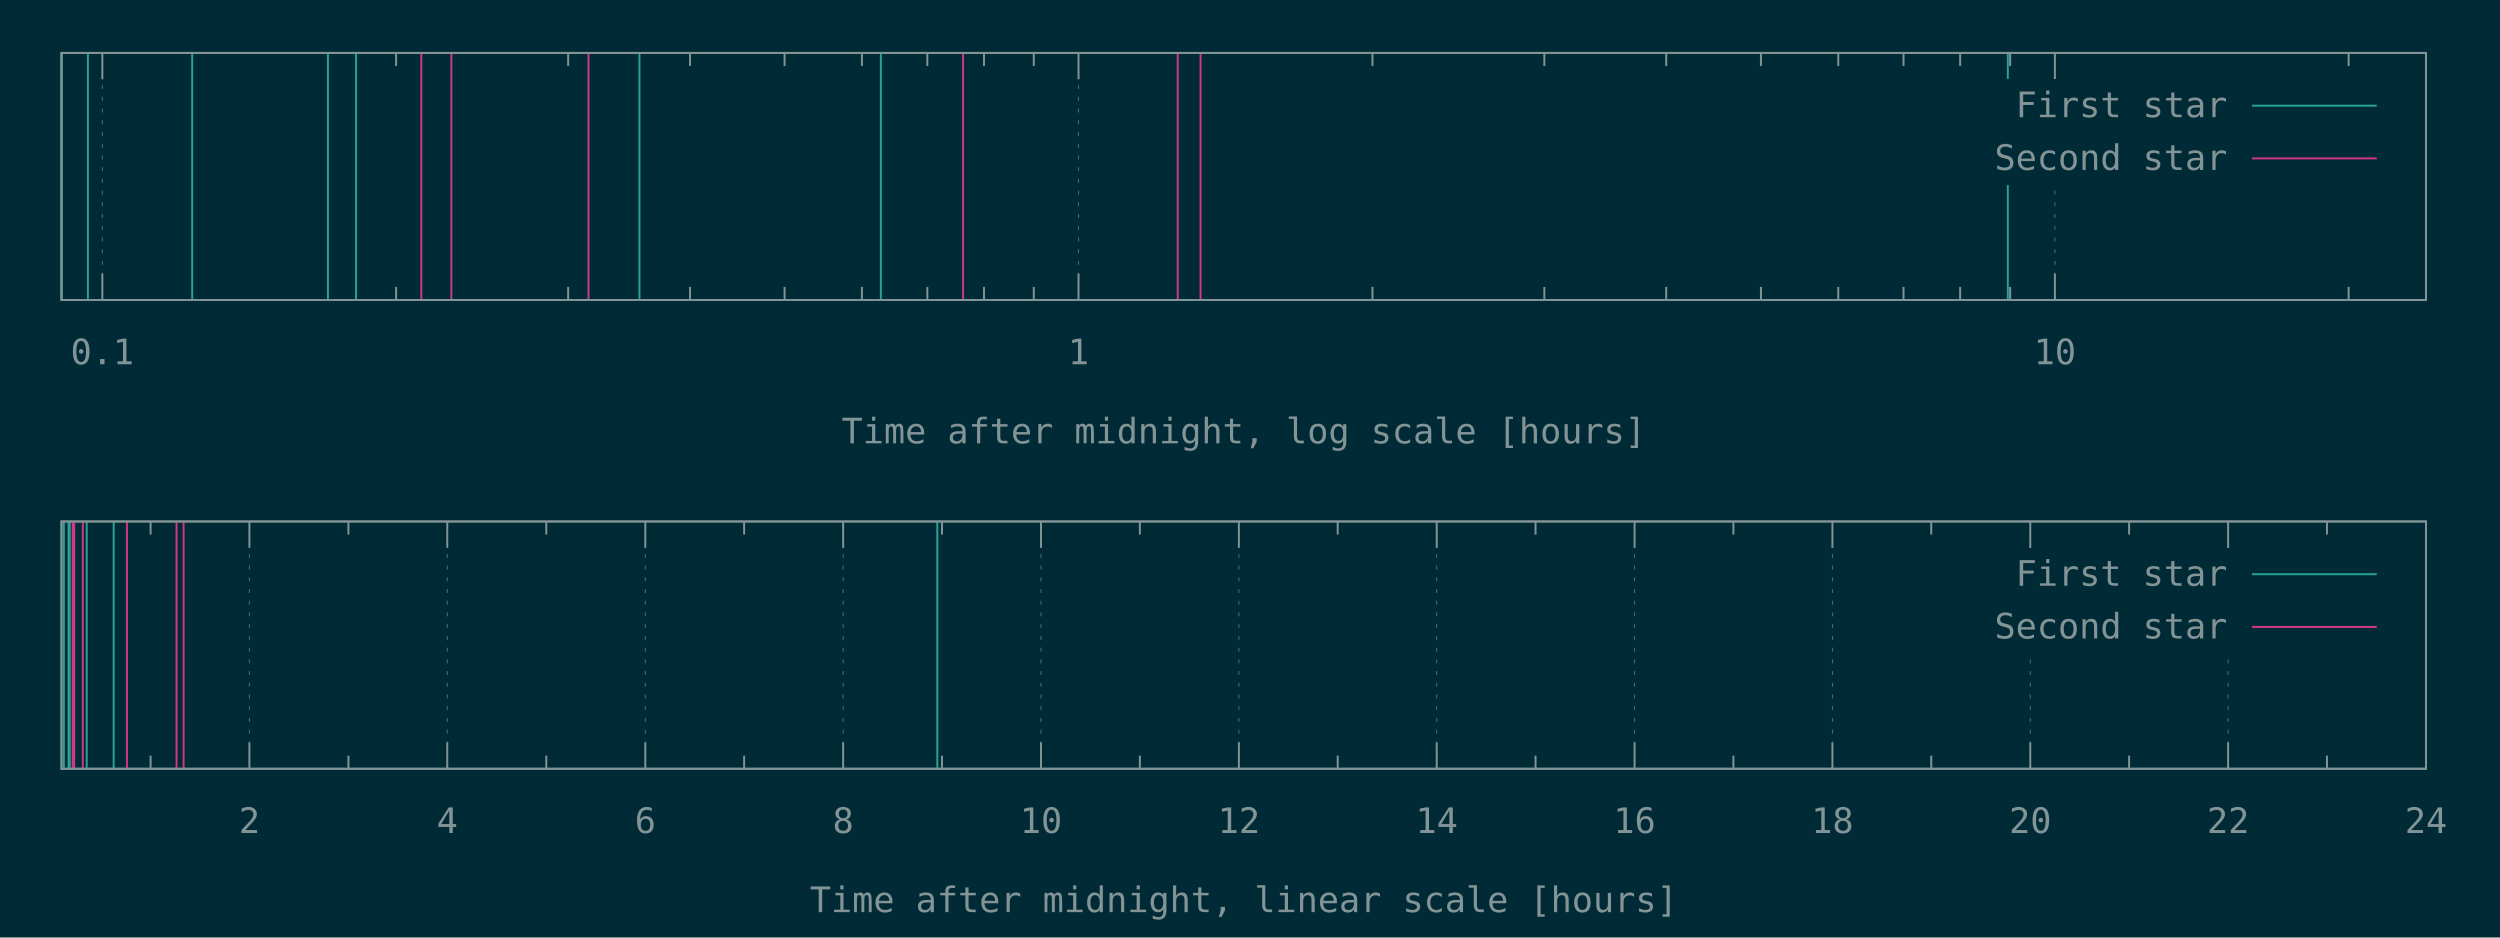
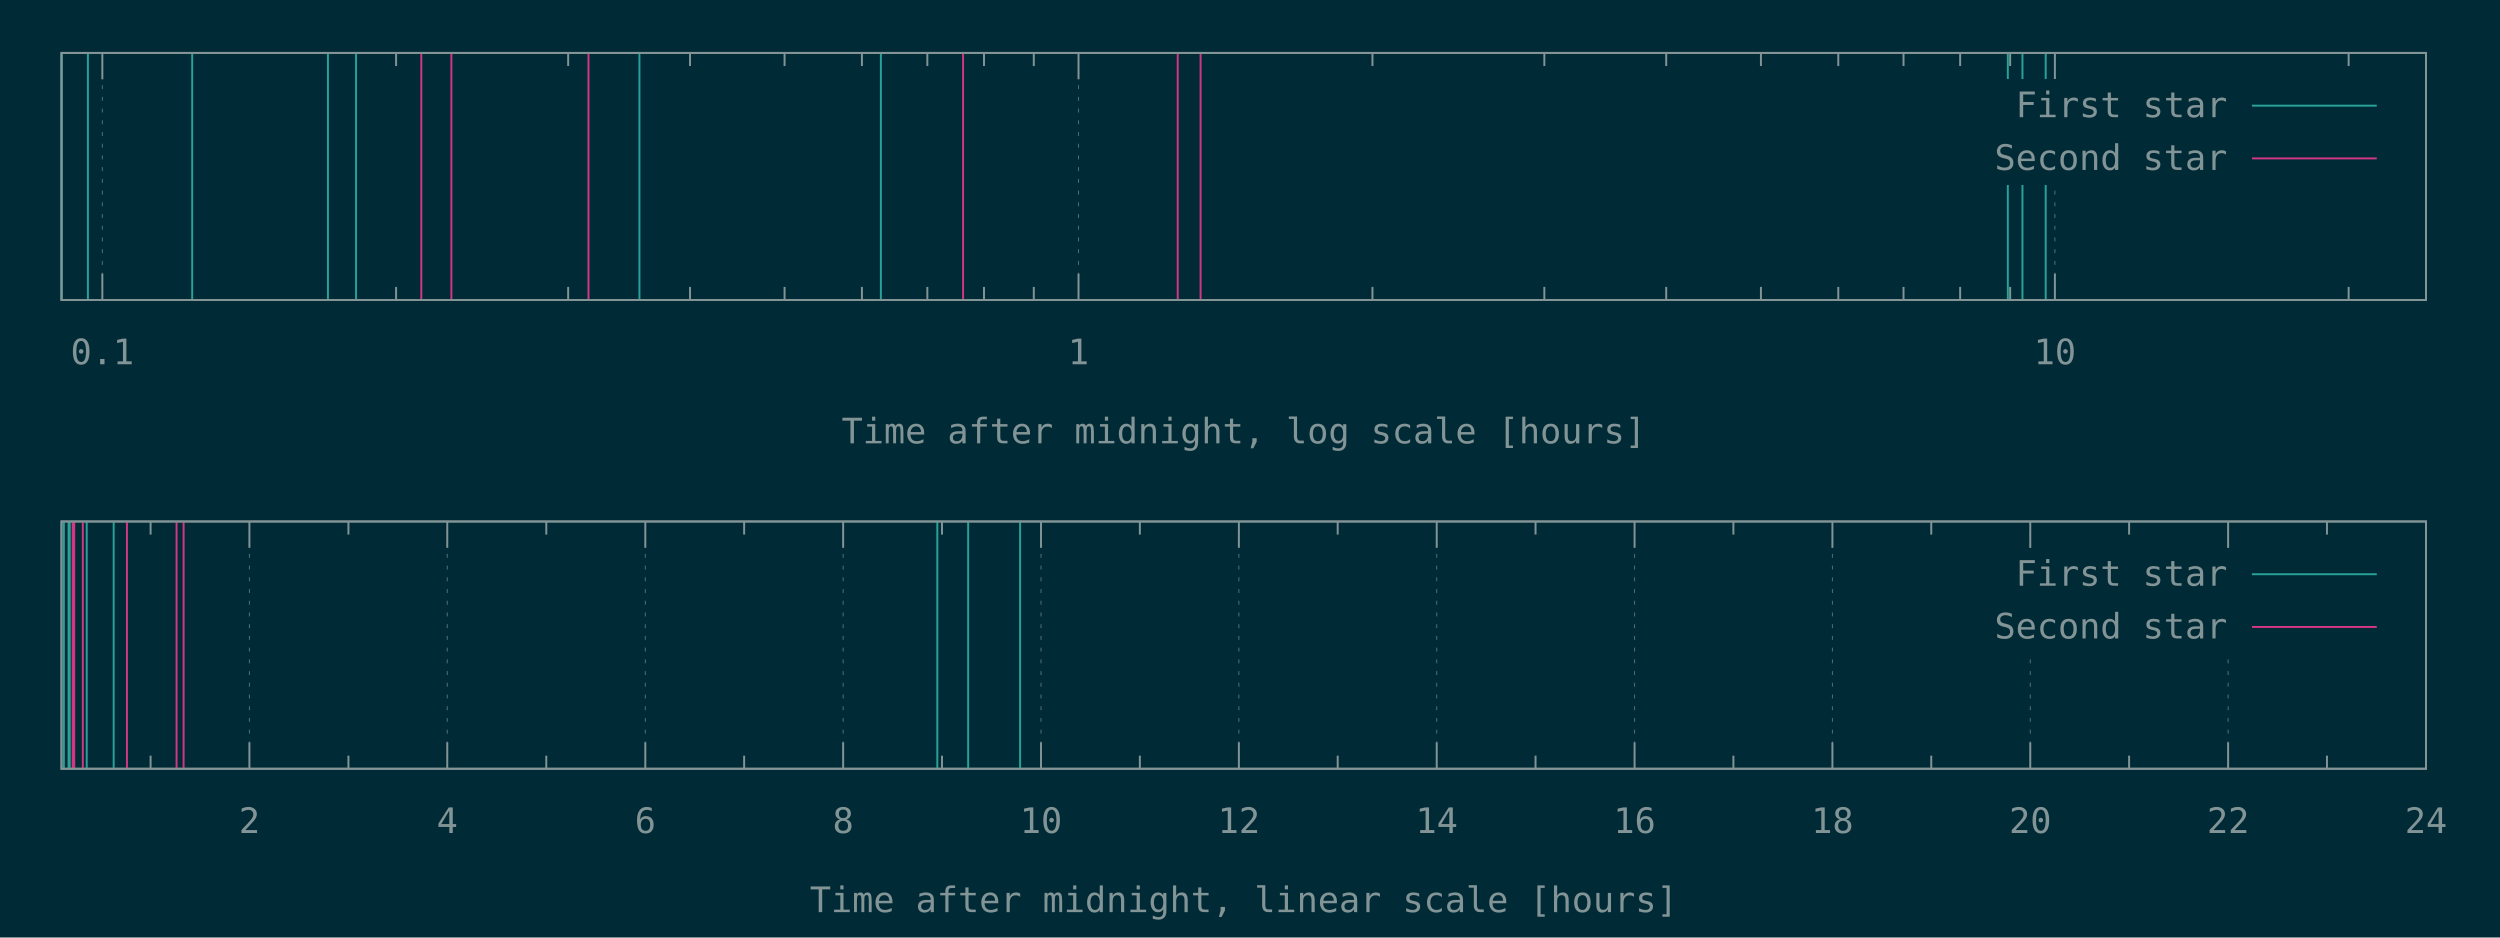
<svg xmlns="http://www.w3.org/2000/svg" xmlns:xlink="http://www.w3.org/1999/xlink" width="1280" height="480" viewBox="0 0 1280 480">
  <g id="gnuplot_canvas">
    <rect x="0" y="0" width="1280" height="480" fill="#002b36" />
    <defs>
      <circle id="gpDot" r="0.5" stroke-width="0.5" stroke="currentColor" />
      <path id="gpPt0" stroke-width="0.148" stroke="currentColor" d="M-1,0 h2 M0,-1 v2" />
      <path id="gpPt1" stroke-width="0.148" stroke="currentColor" d="M-1,-1 L1,1 M1,-1 L-1,1" />
      <path id="gpPt2" stroke-width="0.148" stroke="currentColor" d="M-1,0 L1,0 M0,-1 L0,1 M-1,-1 L1,1 M-1,1 L1,-1" />
      <rect id="gpPt3" stroke-width="0.148" stroke="currentColor" x="-1" y="-1" width="2" height="2" />
      <rect id="gpPt4" stroke-width="0.148" stroke="currentColor" fill="currentColor" x="-1" y="-1" width="2" height="2" />
      <circle id="gpPt5" stroke-width="0.148" stroke="currentColor" cx="0" cy="0" r="1" />
      <use xlink:href="#gpPt5" id="gpPt6" fill="currentColor" stroke="none" />
      <path id="gpPt7" stroke-width="0.148" stroke="currentColor" d="M0,-1.33 L-1.33,0.67 L1.33,0.67 z" />
      <use xlink:href="#gpPt7" id="gpPt8" fill="currentColor" stroke="none" />
      <use xlink:href="#gpPt7" id="gpPt9" stroke="currentColor" transform="rotate(180)" />
      <use xlink:href="#gpPt9" id="gpPt10" fill="currentColor" stroke="none" />
      <use xlink:href="#gpPt3" id="gpPt11" stroke="currentColor" transform="rotate(45)" />
      <use xlink:href="#gpPt11" id="gpPt12" fill="currentColor" stroke="none" />
      <path id="gpPt13" stroke-width="0.148" stroke="currentColor" d="M0,1.330 L1.265,0.411 L0.782,-1.067 L-0.782,-1.076 L-1.265,0.411 z" />
      <use xlink:href="#gpPt13" id="gpPt14" fill="currentColor" stroke="none" />
      <filter id="textbox" filterUnits="objectBoundingBox" x="0" y="0" height="1" width="1">
        <feFlood flood-color="#002B36" flood-opacity="1" result="bgnd" />
        <feComposite in="SourceGraphic" in2="bgnd" operator="atop" />
      </filter>
      <filter id="greybox" filterUnits="objectBoundingBox" x="0" y="0" height="1" width="1">
        <feFlood flood-color="lightgrey" flood-opacity="1" result="grey" />
        <feComposite in="SourceGraphic" in2="grey" operator="atop" />
      </filter>
    </defs>
    <g fill="none" color="#002B36" stroke="currentColor" stroke-width="1.00" stroke-linecap="butt" stroke-linejoin="miter">
</g>
    <g fill="none" color="black" stroke="currentColor" stroke-width="1.00" stroke-linecap="butt" stroke-linejoin="miter">
</g>
    <g fill="none" color="black" stroke="rgb(131, 148, 150)" stroke-width="0.50" stroke-linecap="butt" stroke-linejoin="miter">
</g>
    <g fill="none" color="gray" stroke="currentColor" stroke-width="0.50" stroke-linecap="butt" stroke-linejoin="miter">
      <path stroke="rgb( 88, 110, 117)" stroke-dasharray="2,4" class="gridline" d="M52.4,153.6 L52.4,27.1  " />
    </g>
    <g fill="none" color="gray" stroke="rgb( 88, 110, 117)" stroke-width="1.00" stroke-linecap="butt" stroke-linejoin="miter">
</g>
    <g fill="none" color="black" stroke="currentColor" stroke-width="1.00" stroke-linecap="butt" stroke-linejoin="miter">
      <path stroke="rgb(131, 148, 150)" d="M52.4,153.6 L52.4,140.1 M52.4,27.1 L52.4,40.6  " />
      <g transform="translate(52.4,186.5)" stroke="none" fill="rgb(131,148,150)" font-family="Inconsolata" font-size="18.00" text-anchor="middle">
        <text>
          <tspan font-family="Inconsolata"> 0.1</tspan>
        </text>
      </g>
    </g>
    <g fill="none" color="black" stroke="currentColor" stroke-width="1.00" stroke-linecap="butt" stroke-linejoin="miter">
      <path stroke="rgb(131, 148, 150)" d="M202.8,153.6 L202.8,146.9 M202.8,27.1 L202.8,33.8 M290.9,153.6 L290.9,146.9 M290.9,27.1 L290.9,33.8   M353.3,153.6 L353.3,146.9 M353.3,27.1 L353.3,33.8 M401.7,153.6 L401.7,146.9 M401.7,27.1 L401.7,33.8   M441.3,153.6 L441.3,146.9 M441.3,27.1 L441.3,33.8 M474.8,153.6 L474.8,146.9 M474.8,27.1 L474.8,33.8   M503.8,153.6 L503.8,146.9 M503.8,27.1 L503.8,33.8 M529.3,153.6 L529.3,146.9 M529.3,27.1 L529.3,33.8    " />
    </g>
    <g fill="none" color="black" stroke="rgb(131, 148, 150)" stroke-width="0.50" stroke-linecap="butt" stroke-linejoin="miter">
</g>
    <g fill="none" color="gray" stroke="currentColor" stroke-width="0.50" stroke-linecap="butt" stroke-linejoin="miter">
      <path stroke="rgb( 88, 110, 117)" stroke-dasharray="2,4" class="gridline" d="M552.2,153.6 L552.2,27.1  " />
    </g>
    <g fill="none" color="gray" stroke="rgb( 88, 110, 117)" stroke-width="1.00" stroke-linecap="butt" stroke-linejoin="miter">
</g>
    <g fill="none" color="black" stroke="currentColor" stroke-width="1.00" stroke-linecap="butt" stroke-linejoin="miter">
      <path stroke="rgb(131, 148, 150)" d="M552.2,153.6 L552.2,140.1 M552.2,27.1 L552.2,40.6  " />
      <g transform="translate(552.2,186.5)" stroke="none" fill="rgb(131,148,150)" font-family="Inconsolata" font-size="18.00" text-anchor="middle">
        <text>
          <tspan font-family="Inconsolata"> 1</tspan>
        </text>
      </g>
    </g>
    <g fill="none" color="black" stroke="currentColor" stroke-width="1.00" stroke-linecap="butt" stroke-linejoin="miter">
      <path stroke="rgb(131, 148, 150)" d="M702.7,153.6 L702.7,146.9 M702.7,27.1 L702.7,33.8 M790.7,153.6 L790.7,146.9 M790.7,27.1 L790.7,33.8   M853.1,153.6 L853.1,146.9 M853.1,27.1 L853.1,33.8 M901.6,153.6 L901.6,146.9 M901.6,27.1 L901.6,33.8   M941.2,153.6 L941.2,146.9 M941.2,27.1 L941.2,33.8 M974.6,153.6 L974.6,146.9 M974.6,27.1 L974.6,33.8   M1003.6,153.6 L1003.6,146.9 M1003.6,27.1 L1003.6,33.8 M1029.2,153.6 L1029.2,146.9 M1029.2,27.1 L1029.2,33.8    " />
    </g>
    <g fill="none" color="black" stroke="rgb(131, 148, 150)" stroke-width="0.50" stroke-linecap="butt" stroke-linejoin="miter">
</g>
    <g fill="none" color="gray" stroke="currentColor" stroke-width="0.50" stroke-linecap="butt" stroke-linejoin="miter">
      <path stroke="rgb( 88, 110, 117)" stroke-dasharray="2,4" class="gridline" d="M1052.1,153.6 L1052.1,94.6 M1052.1,40.6 L1052.1,27.1  " />
    </g>
    <g fill="none" color="gray" stroke="rgb( 88, 110, 117)" stroke-width="1.00" stroke-linecap="butt" stroke-linejoin="miter">
</g>
    <g fill="none" color="black" stroke="currentColor" stroke-width="1.00" stroke-linecap="butt" stroke-linejoin="miter">
      <path stroke="rgb(131, 148, 150)" d="M1052.1,153.6 L1052.1,140.1 M1052.1,27.1 L1052.1,40.6  " />
      <g transform="translate(1052.1,186.5)" stroke="none" fill="rgb(131,148,150)" font-family="Inconsolata" font-size="18.00" text-anchor="middle">
        <text>
          <tspan font-family="Inconsolata"> 10</tspan>
        </text>
      </g>
    </g>
    <g fill="none" color="black" stroke="currentColor" stroke-width="1.00" stroke-linecap="butt" stroke-linejoin="miter">
      <path stroke="rgb(131, 148, 150)" d="M1202.5,153.6 L1202.5,146.9 M1202.5,27.1 L1202.5,33.8  " />
    </g>
    <g fill="none" color="black" stroke="currentColor" stroke-width="1.00" stroke-linecap="butt" stroke-linejoin="miter">
      <path stroke="rgb(131, 148, 150)" d="M31.5,27.1 L31.5,153.6 L1242.1,153.6 L1242.1,27.1 L31.5,27.1 Z  " />
    </g>
    <g fill="none" color="black" stroke="currentColor" stroke-width="1.00" stroke-linecap="butt" stroke-linejoin="miter">
      <g transform="translate(636.8,227.0)" stroke="none" fill="rgb(131,148,150)" font-family="Inconsolata" font-size="18.00" text-anchor="middle">
        <text>
          <tspan font-family="Inconsolata">Time after midnight, log scale [hours]</tspan>
        </text>
      </g>
    </g>
    <g fill="none" color="black" stroke="currentColor" stroke-width="1.00" stroke-linecap="butt" stroke-linejoin="miter">
</g>
    <g id="gnuplot_plot_1a">
      <g fill="none" color="black" stroke="currentColor" stroke-width="1.00" stroke-linecap="butt" stroke-linejoin="miter">
-         <path stroke="rgb( 42, 161, 152)" d="M31.5,153.6 L31.5,27.1 M45.0,153.6 L45.0,27.1 M98.4,153.6 L98.4,27.1 M167.9,153.6 L167.9,27.1   M182.3,153.6 L182.3,27.1 M327.4,153.6 L327.4,27.1 M451.0,153.6 L451.0,27.1 M1028.0,153.6 L1028.0,27.1    " />
+         <path stroke="rgb( 42, 161, 152)" d="M31.5,153.6 L31.5,27.1 M45.0,153.6 L45.0,27.1 M98.4,153.6 L98.4,27.1 M167.9,153.6 L167.9,27.1   M182.3,153.6 L182.3,27.1 M327.4,153.6 L327.4,27.1 M451.0,153.6 L451.0,27.1 M1028.0,153.6 L1028.0,27.1   M1035.5,153.6 L1035.5,27.1 M1047.4,153.6 L1047.4,27.1  " />
      </g>
    </g>
    <g id="gnuplot_plot_2a">
      <g fill="none" color="black" stroke="currentColor" stroke-width="1.00" stroke-linecap="butt" stroke-linejoin="miter">
        <path stroke="rgb(211,  54, 130)" d="M215.7,153.6 L215.7,27.1 M231.1,153.6 L231.1,27.1 M301.3,153.6 L301.3,27.1 M493.1,153.6 L493.1,27.1   M603.0,153.6 L603.0,27.1 M614.7,153.6 L614.7,27.1  " />
      </g>
    </g>
    <g stroke="none" shape-rendering="crispEdges">
      <polygon fill="#002B36" points="1001.8,94.6 1229.5,94.6 1229.5,40.6 1001.8,40.6 " />
    </g>
    <g id="gnuplot_plot_1a">
      <g fill="none" color="black" stroke="currentColor" stroke-width="1.00" stroke-linecap="butt" stroke-linejoin="miter">
        <g transform="translate(1140.4,60.0)" stroke="none" fill="rgb(131,148,150)" font-family="Inconsolata" font-size="18.00" text-anchor="end">
          <text>
            <tspan font-family="Inconsolata">First star</tspan>
          </text>
        </g>
      </g>
      <g fill="none" color="black" stroke="currentColor" stroke-width="1.00" stroke-linecap="butt" stroke-linejoin="miter">
        <path stroke="rgb( 42, 161, 152)" d="M1153.0,54.1 L1216.9,54.1  " />
      </g>
    </g>
    <g id="gnuplot_plot_2a">
      <g fill="none" color="black" stroke="currentColor" stroke-width="1.00" stroke-linecap="butt" stroke-linejoin="miter">
        <g transform="translate(1140.4,87.0)" stroke="none" fill="rgb(131,148,150)" font-family="Inconsolata" font-size="18.00" text-anchor="end">
          <text>
            <tspan font-family="Inconsolata">Second star</tspan>
          </text>
        </g>
      </g>
      <g fill="none" color="black" stroke="currentColor" stroke-width="1.00" stroke-linecap="butt" stroke-linejoin="miter">
        <path stroke="rgb(211,  54, 130)" d="M1153.0,81.1 L1216.9,81.1  " />
      </g>
    </g>
    <g fill="none" color="#002B36" stroke="rgb(211,  54, 130)" stroke-width="2.00" stroke-linecap="butt" stroke-linejoin="miter">
</g>
    <g fill="none" color="black" stroke="currentColor" stroke-width="2.00" stroke-linecap="butt" stroke-linejoin="miter">
</g>
    <g fill="none" color="black" stroke="black" stroke-width="1.00" stroke-linecap="butt" stroke-linejoin="miter">
</g>
    <g fill="none" color="black" stroke="currentColor" stroke-width="1.00" stroke-linecap="butt" stroke-linejoin="miter">
      <path stroke="rgb(131, 148, 150)" d="M31.5,27.1 L31.5,153.6 L1242.1,153.6 L1242.1,27.1 L31.5,27.1 Z  " />
    </g>
    <g fill="none" color="black" stroke="currentColor" stroke-width="1.00" stroke-linecap="butt" stroke-linejoin="miter">
</g>
    <g fill="none" color="black" stroke="currentColor" stroke-width="1.00" stroke-linecap="butt" stroke-linejoin="miter">
      <path stroke="rgb(131, 148, 150)" d="M77.1,393.6 L77.1,386.9 M77.1,267.0 L77.1,273.7  " />
    </g>
    <g fill="none" color="black" stroke="rgb(131, 148, 150)" stroke-width="0.50" stroke-linecap="butt" stroke-linejoin="miter">
</g>
    <g fill="none" color="gray" stroke="currentColor" stroke-width="0.50" stroke-linecap="butt" stroke-linejoin="miter">
      <path stroke="rgb( 88, 110, 117)" stroke-dasharray="2,4" class="gridline" d="M127.7,393.6 L127.7,267.0  " />
    </g>
    <g fill="none" color="gray" stroke="rgb( 88, 110, 117)" stroke-width="1.00" stroke-linecap="butt" stroke-linejoin="miter">
</g>
    <g fill="none" color="black" stroke="currentColor" stroke-width="1.00" stroke-linecap="butt" stroke-linejoin="miter">
      <path stroke="rgb(131, 148, 150)" d="M127.7,393.6 L127.7,380.1 M127.7,267.0 L127.7,280.5  " />
      <g transform="translate(127.7,426.5)" stroke="none" fill="rgb(131,148,150)" font-family="Inconsolata" font-size="18.00" text-anchor="middle">
        <text>
          <tspan font-family="Inconsolata"> 2</tspan>
        </text>
      </g>
    </g>
    <g fill="none" color="black" stroke="currentColor" stroke-width="1.00" stroke-linecap="butt" stroke-linejoin="miter">
      <path stroke="rgb(131, 148, 150)" d="M178.4,393.6 L178.4,386.9 M178.4,267.0 L178.4,273.7  " />
    </g>
    <g fill="none" color="black" stroke="rgb(131, 148, 150)" stroke-width="0.50" stroke-linecap="butt" stroke-linejoin="miter">
</g>
    <g fill="none" color="gray" stroke="currentColor" stroke-width="0.50" stroke-linecap="butt" stroke-linejoin="miter">
      <path stroke="rgb( 88, 110, 117)" stroke-dasharray="2,4" class="gridline" d="M229.0,393.6 L229.0,267.0  " />
    </g>
    <g fill="none" color="gray" stroke="rgb( 88, 110, 117)" stroke-width="1.00" stroke-linecap="butt" stroke-linejoin="miter">
</g>
    <g fill="none" color="black" stroke="currentColor" stroke-width="1.00" stroke-linecap="butt" stroke-linejoin="miter">
      <path stroke="rgb(131, 148, 150)" d="M229.0,393.6 L229.0,380.1 M229.0,267.0 L229.0,280.5  " />
      <g transform="translate(229.0,426.5)" stroke="none" fill="rgb(131,148,150)" font-family="Inconsolata" font-size="18.00" text-anchor="middle">
        <text>
          <tspan font-family="Inconsolata"> 4</tspan>
        </text>
      </g>
    </g>
    <g fill="none" color="black" stroke="currentColor" stroke-width="1.00" stroke-linecap="butt" stroke-linejoin="miter">
      <path stroke="rgb(131, 148, 150)" d="M279.7,393.6 L279.7,386.9 M279.7,267.0 L279.7,273.7  " />
    </g>
    <g fill="none" color="black" stroke="rgb(131, 148, 150)" stroke-width="0.50" stroke-linecap="butt" stroke-linejoin="miter">
</g>
    <g fill="none" color="gray" stroke="currentColor" stroke-width="0.50" stroke-linecap="butt" stroke-linejoin="miter">
      <path stroke="rgb( 88, 110, 117)" stroke-dasharray="2,4" class="gridline" d="M330.4,393.6 L330.4,267.0  " />
    </g>
    <g fill="none" color="gray" stroke="rgb( 88, 110, 117)" stroke-width="1.00" stroke-linecap="butt" stroke-linejoin="miter">
</g>
    <g fill="none" color="black" stroke="currentColor" stroke-width="1.00" stroke-linecap="butt" stroke-linejoin="miter">
      <path stroke="rgb(131, 148, 150)" d="M330.4,393.6 L330.4,380.1 M330.4,267.0 L330.4,280.5  " />
      <g transform="translate(330.4,426.5)" stroke="none" fill="rgb(131,148,150)" font-family="Inconsolata" font-size="18.00" text-anchor="middle">
        <text>
          <tspan font-family="Inconsolata"> 6</tspan>
        </text>
      </g>
    </g>
    <g fill="none" color="black" stroke="currentColor" stroke-width="1.00" stroke-linecap="butt" stroke-linejoin="miter">
      <path stroke="rgb(131, 148, 150)" d="M381.0,393.6 L381.0,386.9 M381.0,267.0 L381.0,273.7  " />
    </g>
    <g fill="none" color="black" stroke="rgb(131, 148, 150)" stroke-width="0.50" stroke-linecap="butt" stroke-linejoin="miter">
</g>
    <g fill="none" color="gray" stroke="currentColor" stroke-width="0.50" stroke-linecap="butt" stroke-linejoin="miter">
      <path stroke="rgb( 88, 110, 117)" stroke-dasharray="2,4" class="gridline" d="M431.7,393.6 L431.7,267.0  " />
    </g>
    <g fill="none" color="gray" stroke="rgb( 88, 110, 117)" stroke-width="1.00" stroke-linecap="butt" stroke-linejoin="miter">
</g>
    <g fill="none" color="black" stroke="currentColor" stroke-width="1.00" stroke-linecap="butt" stroke-linejoin="miter">
      <path stroke="rgb(131, 148, 150)" d="M431.7,393.6 L431.7,380.1 M431.7,267.0 L431.7,280.5  " />
      <g transform="translate(431.7,426.5)" stroke="none" fill="rgb(131,148,150)" font-family="Inconsolata" font-size="18.00" text-anchor="middle">
        <text>
          <tspan font-family="Inconsolata"> 8</tspan>
        </text>
      </g>
    </g>
    <g fill="none" color="black" stroke="currentColor" stroke-width="1.00" stroke-linecap="butt" stroke-linejoin="miter">
      <path stroke="rgb(131, 148, 150)" d="M482.3,393.6 L482.3,386.9 M482.3,267.0 L482.3,273.7  " />
    </g>
    <g fill="none" color="black" stroke="rgb(131, 148, 150)" stroke-width="0.50" stroke-linecap="butt" stroke-linejoin="miter">
</g>
    <g fill="none" color="gray" stroke="currentColor" stroke-width="0.50" stroke-linecap="butt" stroke-linejoin="miter">
      <path stroke="rgb( 88, 110, 117)" stroke-dasharray="2,4" class="gridline" d="M533.0,393.6 L533.0,267.0  " />
    </g>
    <g fill="none" color="gray" stroke="rgb( 88, 110, 117)" stroke-width="1.00" stroke-linecap="butt" stroke-linejoin="miter">
</g>
    <g fill="none" color="black" stroke="currentColor" stroke-width="1.00" stroke-linecap="butt" stroke-linejoin="miter">
      <path stroke="rgb(131, 148, 150)" d="M533.0,393.6 L533.0,380.1 M533.0,267.0 L533.0,280.5  " />
      <g transform="translate(533.0,426.5)" stroke="none" fill="rgb(131,148,150)" font-family="Inconsolata" font-size="18.00" text-anchor="middle">
        <text>
          <tspan font-family="Inconsolata"> 10</tspan>
        </text>
      </g>
    </g>
    <g fill="none" color="black" stroke="currentColor" stroke-width="1.00" stroke-linecap="butt" stroke-linejoin="miter">
      <path stroke="rgb(131, 148, 150)" d="M583.6,393.6 L583.6,386.9 M583.6,267.0 L583.6,273.7  " />
    </g>
    <g fill="none" color="black" stroke="rgb(131, 148, 150)" stroke-width="0.50" stroke-linecap="butt" stroke-linejoin="miter">
</g>
    <g fill="none" color="gray" stroke="currentColor" stroke-width="0.50" stroke-linecap="butt" stroke-linejoin="miter">
      <path stroke="rgb( 88, 110, 117)" stroke-dasharray="2,4" class="gridline" d="M634.3,393.6 L634.3,267.0  " />
    </g>
    <g fill="none" color="gray" stroke="rgb( 88, 110, 117)" stroke-width="1.00" stroke-linecap="butt" stroke-linejoin="miter">
</g>
    <g fill="none" color="black" stroke="currentColor" stroke-width="1.00" stroke-linecap="butt" stroke-linejoin="miter">
      <path stroke="rgb(131, 148, 150)" d="M634.3,393.6 L634.3,380.1 M634.3,267.0 L634.3,280.5  " />
      <g transform="translate(634.3,426.5)" stroke="none" fill="rgb(131,148,150)" font-family="Inconsolata" font-size="18.00" text-anchor="middle">
        <text>
          <tspan font-family="Inconsolata"> 12</tspan>
        </text>
      </g>
    </g>
    <g fill="none" color="black" stroke="currentColor" stroke-width="1.00" stroke-linecap="butt" stroke-linejoin="miter">
      <path stroke="rgb(131, 148, 150)" d="M684.9,393.6 L684.9,386.9 M684.9,267.0 L684.9,273.7  " />
    </g>
    <g fill="none" color="black" stroke="rgb(131, 148, 150)" stroke-width="0.50" stroke-linecap="butt" stroke-linejoin="miter">
</g>
    <g fill="none" color="gray" stroke="currentColor" stroke-width="0.50" stroke-linecap="butt" stroke-linejoin="miter">
      <path stroke="rgb( 88, 110, 117)" stroke-dasharray="2,4" class="gridline" d="M735.6,393.6 L735.6,267.0  " />
    </g>
    <g fill="none" color="gray" stroke="rgb( 88, 110, 117)" stroke-width="1.00" stroke-linecap="butt" stroke-linejoin="miter">
</g>
    <g fill="none" color="black" stroke="currentColor" stroke-width="1.00" stroke-linecap="butt" stroke-linejoin="miter">
      <path stroke="rgb(131, 148, 150)" d="M735.6,393.6 L735.6,380.1 M735.6,267.0 L735.6,280.5  " />
      <g transform="translate(735.6,426.5)" stroke="none" fill="rgb(131,148,150)" font-family="Inconsolata" font-size="18.00" text-anchor="middle">
        <text>
          <tspan font-family="Inconsolata"> 14</tspan>
        </text>
      </g>
    </g>
    <g fill="none" color="black" stroke="currentColor" stroke-width="1.00" stroke-linecap="butt" stroke-linejoin="miter">
      <path stroke="rgb(131, 148, 150)" d="M786.2,393.6 L786.2,386.9 M786.2,267.0 L786.2,273.7  " />
    </g>
    <g fill="none" color="black" stroke="rgb(131, 148, 150)" stroke-width="0.50" stroke-linecap="butt" stroke-linejoin="miter">
</g>
    <g fill="none" color="gray" stroke="currentColor" stroke-width="0.50" stroke-linecap="butt" stroke-linejoin="miter">
      <path stroke="rgb( 88, 110, 117)" stroke-dasharray="2,4" class="gridline" d="M836.9,393.6 L836.9,267.0  " />
    </g>
    <g fill="none" color="gray" stroke="rgb( 88, 110, 117)" stroke-width="1.00" stroke-linecap="butt" stroke-linejoin="miter">
</g>
    <g fill="none" color="black" stroke="currentColor" stroke-width="1.00" stroke-linecap="butt" stroke-linejoin="miter">
      <path stroke="rgb(131, 148, 150)" d="M836.9,393.6 L836.9,380.1 M836.9,267.0 L836.9,280.5  " />
      <g transform="translate(836.9,426.5)" stroke="none" fill="rgb(131,148,150)" font-family="Inconsolata" font-size="18.00" text-anchor="middle">
        <text>
          <tspan font-family="Inconsolata"> 16</tspan>
        </text>
      </g>
    </g>
    <g fill="none" color="black" stroke="currentColor" stroke-width="1.00" stroke-linecap="butt" stroke-linejoin="miter">
      <path stroke="rgb(131, 148, 150)" d="M887.5,393.6 L887.5,386.9 M887.5,267.0 L887.5,273.7  " />
    </g>
    <g fill="none" color="black" stroke="rgb(131, 148, 150)" stroke-width="0.50" stroke-linecap="butt" stroke-linejoin="miter">
</g>
    <g fill="none" color="gray" stroke="currentColor" stroke-width="0.50" stroke-linecap="butt" stroke-linejoin="miter">
      <path stroke="rgb( 88, 110, 117)" stroke-dasharray="2,4" class="gridline" d="M938.2,393.6 L938.2,267.0  " />
    </g>
    <g fill="none" color="gray" stroke="rgb( 88, 110, 117)" stroke-width="1.00" stroke-linecap="butt" stroke-linejoin="miter">
</g>
    <g fill="none" color="black" stroke="currentColor" stroke-width="1.00" stroke-linecap="butt" stroke-linejoin="miter">
      <path stroke="rgb(131, 148, 150)" d="M938.2,393.6 L938.2,380.1 M938.2,267.0 L938.2,280.5  " />
      <g transform="translate(938.2,426.5)" stroke="none" fill="rgb(131,148,150)" font-family="Inconsolata" font-size="18.00" text-anchor="middle">
        <text>
          <tspan font-family="Inconsolata"> 18</tspan>
        </text>
      </g>
    </g>
    <g fill="none" color="black" stroke="currentColor" stroke-width="1.00" stroke-linecap="butt" stroke-linejoin="miter">
      <path stroke="rgb(131, 148, 150)" d="M988.8,393.6 L988.8,386.9 M988.8,267.0 L988.8,273.7  " />
    </g>
    <g fill="none" color="black" stroke="rgb(131, 148, 150)" stroke-width="0.50" stroke-linecap="butt" stroke-linejoin="miter">
</g>
    <g fill="none" color="gray" stroke="currentColor" stroke-width="0.50" stroke-linecap="butt" stroke-linejoin="miter">
      <path stroke="rgb( 88, 110, 117)" stroke-dasharray="2,4" class="gridline" d="M1039.5,393.6 L1039.5,334.5 M1039.5,280.5 L1039.5,267.0  " />
    </g>
    <g fill="none" color="gray" stroke="rgb( 88, 110, 117)" stroke-width="1.00" stroke-linecap="butt" stroke-linejoin="miter">
</g>
    <g fill="none" color="black" stroke="currentColor" stroke-width="1.00" stroke-linecap="butt" stroke-linejoin="miter">
      <path stroke="rgb(131, 148, 150)" d="M1039.5,393.6 L1039.5,380.1 M1039.5,267.0 L1039.5,280.5  " />
      <g transform="translate(1039.5,426.5)" stroke="none" fill="rgb(131,148,150)" font-family="Inconsolata" font-size="18.00" text-anchor="middle">
        <text>
          <tspan font-family="Inconsolata"> 20</tspan>
        </text>
      </g>
    </g>
    <g fill="none" color="black" stroke="currentColor" stroke-width="1.00" stroke-linecap="butt" stroke-linejoin="miter">
      <path stroke="rgb(131, 148, 150)" d="M1090.1,393.6 L1090.1,386.9 M1090.1,267.0 L1090.1,273.7  " />
    </g>
    <g fill="none" color="black" stroke="rgb(131, 148, 150)" stroke-width="0.50" stroke-linecap="butt" stroke-linejoin="miter">
</g>
    <g fill="none" color="gray" stroke="currentColor" stroke-width="0.50" stroke-linecap="butt" stroke-linejoin="miter">
      <path stroke="rgb( 88, 110, 117)" stroke-dasharray="2,4" class="gridline" d="M1140.8,393.6 L1140.8,334.5 M1140.8,280.5 L1140.8,267.0  " />
    </g>
    <g fill="none" color="gray" stroke="rgb( 88, 110, 117)" stroke-width="1.00" stroke-linecap="butt" stroke-linejoin="miter">
</g>
    <g fill="none" color="black" stroke="currentColor" stroke-width="1.00" stroke-linecap="butt" stroke-linejoin="miter">
      <path stroke="rgb(131, 148, 150)" d="M1140.8,393.6 L1140.8,380.1 M1140.8,267.0 L1140.8,280.5  " />
      <g transform="translate(1140.8,426.5)" stroke="none" fill="rgb(131,148,150)" font-family="Inconsolata" font-size="18.00" text-anchor="middle">
        <text>
          <tspan font-family="Inconsolata"> 22</tspan>
        </text>
      </g>
    </g>
    <g fill="none" color="black" stroke="currentColor" stroke-width="1.00" stroke-linecap="butt" stroke-linejoin="miter">
      <path stroke="rgb(131, 148, 150)" d="M1191.4,393.6 L1191.4,386.9 M1191.4,267.0 L1191.4,273.7  " />
    </g>
    <g fill="none" color="black" stroke="rgb(131, 148, 150)" stroke-width="0.50" stroke-linecap="butt" stroke-linejoin="miter">
</g>
    <g fill="none" color="gray" stroke="currentColor" stroke-width="0.50" stroke-linecap="butt" stroke-linejoin="miter">
      <path stroke="rgb( 88, 110, 117)" stroke-dasharray="2,4" class="gridline" d="M1242.1,393.6 L1242.1,267.0  " />
    </g>
    <g fill="none" color="gray" stroke="rgb( 88, 110, 117)" stroke-width="1.00" stroke-linecap="butt" stroke-linejoin="miter">
</g>
    <g fill="none" color="black" stroke="currentColor" stroke-width="1.00" stroke-linecap="butt" stroke-linejoin="miter">
      <path stroke="rgb(131, 148, 150)" d="M1242.1,393.6 L1242.1,380.1 M1242.1,267.0 L1242.1,280.5  " />
      <g transform="translate(1242.1,426.5)" stroke="none" fill="rgb(131,148,150)" font-family="Inconsolata" font-size="18.00" text-anchor="middle">
        <text>
          <tspan font-family="Inconsolata"> 24</tspan>
        </text>
      </g>
    </g>
    <g fill="none" color="black" stroke="currentColor" stroke-width="1.00" stroke-linecap="butt" stroke-linejoin="miter">
</g>
    <g fill="none" color="black" stroke="currentColor" stroke-width="1.00" stroke-linecap="butt" stroke-linejoin="miter">
      <path stroke="rgb(131, 148, 150)" d="M31.5,267.0 L31.5,393.6 L1242.1,393.6 L1242.1,267.0 L31.5,267.0 Z  " />
    </g>
    <g fill="none" color="black" stroke="currentColor" stroke-width="1.00" stroke-linecap="butt" stroke-linejoin="miter">
      <g transform="translate(636.8,467.0)" stroke="none" fill="rgb(131,148,150)" font-family="Inconsolata" font-size="18.00" text-anchor="middle">
        <text>
          <tspan font-family="Inconsolata">Time after midnight, linear scale [hours]</tspan>
        </text>
      </g>
    </g>
    <g fill="none" color="black" stroke="currentColor" stroke-width="1.00" stroke-linecap="butt" stroke-linejoin="miter">
</g>
    <g id="gnuplot_plot_1b">
      <g fill="none" color="black" stroke="currentColor" stroke-width="1.00" stroke-linecap="butt" stroke-linejoin="miter">
-         <path stroke="rgb( 42, 161, 152)" d="M32.7,393.6 L32.7,267.0 M35.1,393.6 L35.1,267.0 M35.7,393.6 L35.7,267.0 M44.4,393.6 L44.4,267.0   M58.2,393.6 L58.2,267.0 M479.9,393.6 L479.9,267.0  " />
+         <path stroke="rgb( 42, 161, 152)" d="M32.7,393.6 L32.7,267.0 M35.1,393.6 L35.1,267.0 M35.7,393.6 L35.7,267.0 M44.4,393.6 L44.4,267.0   M58.2,393.6 L58.2,267.0 M479.9,393.6 L479.9,267.0 M495.7,393.6 L495.7,267.0 M522.3,393.6 L522.3,267.0    " />
      </g>
    </g>
    <g id="gnuplot_plot_2b">
      <g fill="none" color="black" stroke="currentColor" stroke-width="1.00" stroke-linecap="butt" stroke-linejoin="miter">
        <path stroke="rgb(211,  54, 130)" d="M37.2,393.6 L37.2,267.0 M38.0,393.6 L38.0,267.0 M42.4,393.6 L42.4,267.0 M65.0,393.6 L65.0,267.0   M90.4,393.6 L90.4,267.0 M94.0,393.6 L94.0,267.0  " />
      </g>
    </g>
    <g stroke="none" shape-rendering="crispEdges">
      <polygon fill="#002B36" points="1001.8,334.5 1229.5,334.5 1229.5,280.5 1001.8,280.5 " />
    </g>
    <g id="gnuplot_plot_1b">
      <g fill="none" color="black" stroke="currentColor" stroke-width="1.00" stroke-linecap="butt" stroke-linejoin="miter">
        <g transform="translate(1140.4,299.9)" stroke="none" fill="rgb(131,148,150)" font-family="Inconsolata" font-size="18.00" text-anchor="end">
          <text>
            <tspan font-family="Inconsolata">First star</tspan>
          </text>
        </g>
      </g>
      <g fill="none" color="black" stroke="currentColor" stroke-width="1.00" stroke-linecap="butt" stroke-linejoin="miter">
        <path stroke="rgb( 42, 161, 152)" d="M1153.0,294.0 L1216.9,294.0  " />
      </g>
    </g>
    <g id="gnuplot_plot_2b">
      <g fill="none" color="black" stroke="currentColor" stroke-width="1.00" stroke-linecap="butt" stroke-linejoin="miter">
        <g transform="translate(1140.4,326.9)" stroke="none" fill="rgb(131,148,150)" font-family="Inconsolata" font-size="18.00" text-anchor="end">
          <text>
            <tspan font-family="Inconsolata">Second star</tspan>
          </text>
        </g>
      </g>
      <g fill="none" color="black" stroke="currentColor" stroke-width="1.00" stroke-linecap="butt" stroke-linejoin="miter">
        <path stroke="rgb(211,  54, 130)" d="M1153.0,321.0 L1216.9,321.0  " />
      </g>
    </g>
    <g fill="none" color="#002B36" stroke="rgb(211,  54, 130)" stroke-width="2.00" stroke-linecap="butt" stroke-linejoin="miter">
</g>
    <g fill="none" color="black" stroke="currentColor" stroke-width="2.00" stroke-linecap="butt" stroke-linejoin="miter">
</g>
    <g fill="none" color="black" stroke="black" stroke-width="1.00" stroke-linecap="butt" stroke-linejoin="miter">
</g>
    <g fill="none" color="black" stroke="currentColor" stroke-width="1.00" stroke-linecap="butt" stroke-linejoin="miter">
      <path stroke="rgb(131, 148, 150)" d="M31.5,267.0 L31.5,393.6 L1242.1,393.6 L1242.1,267.0 L31.5,267.0 Z  " />
    </g>
    <g fill="none" color="black" stroke="currentColor" stroke-width="1.00" stroke-linecap="butt" stroke-linejoin="miter">
</g>
  </g>
</svg>
